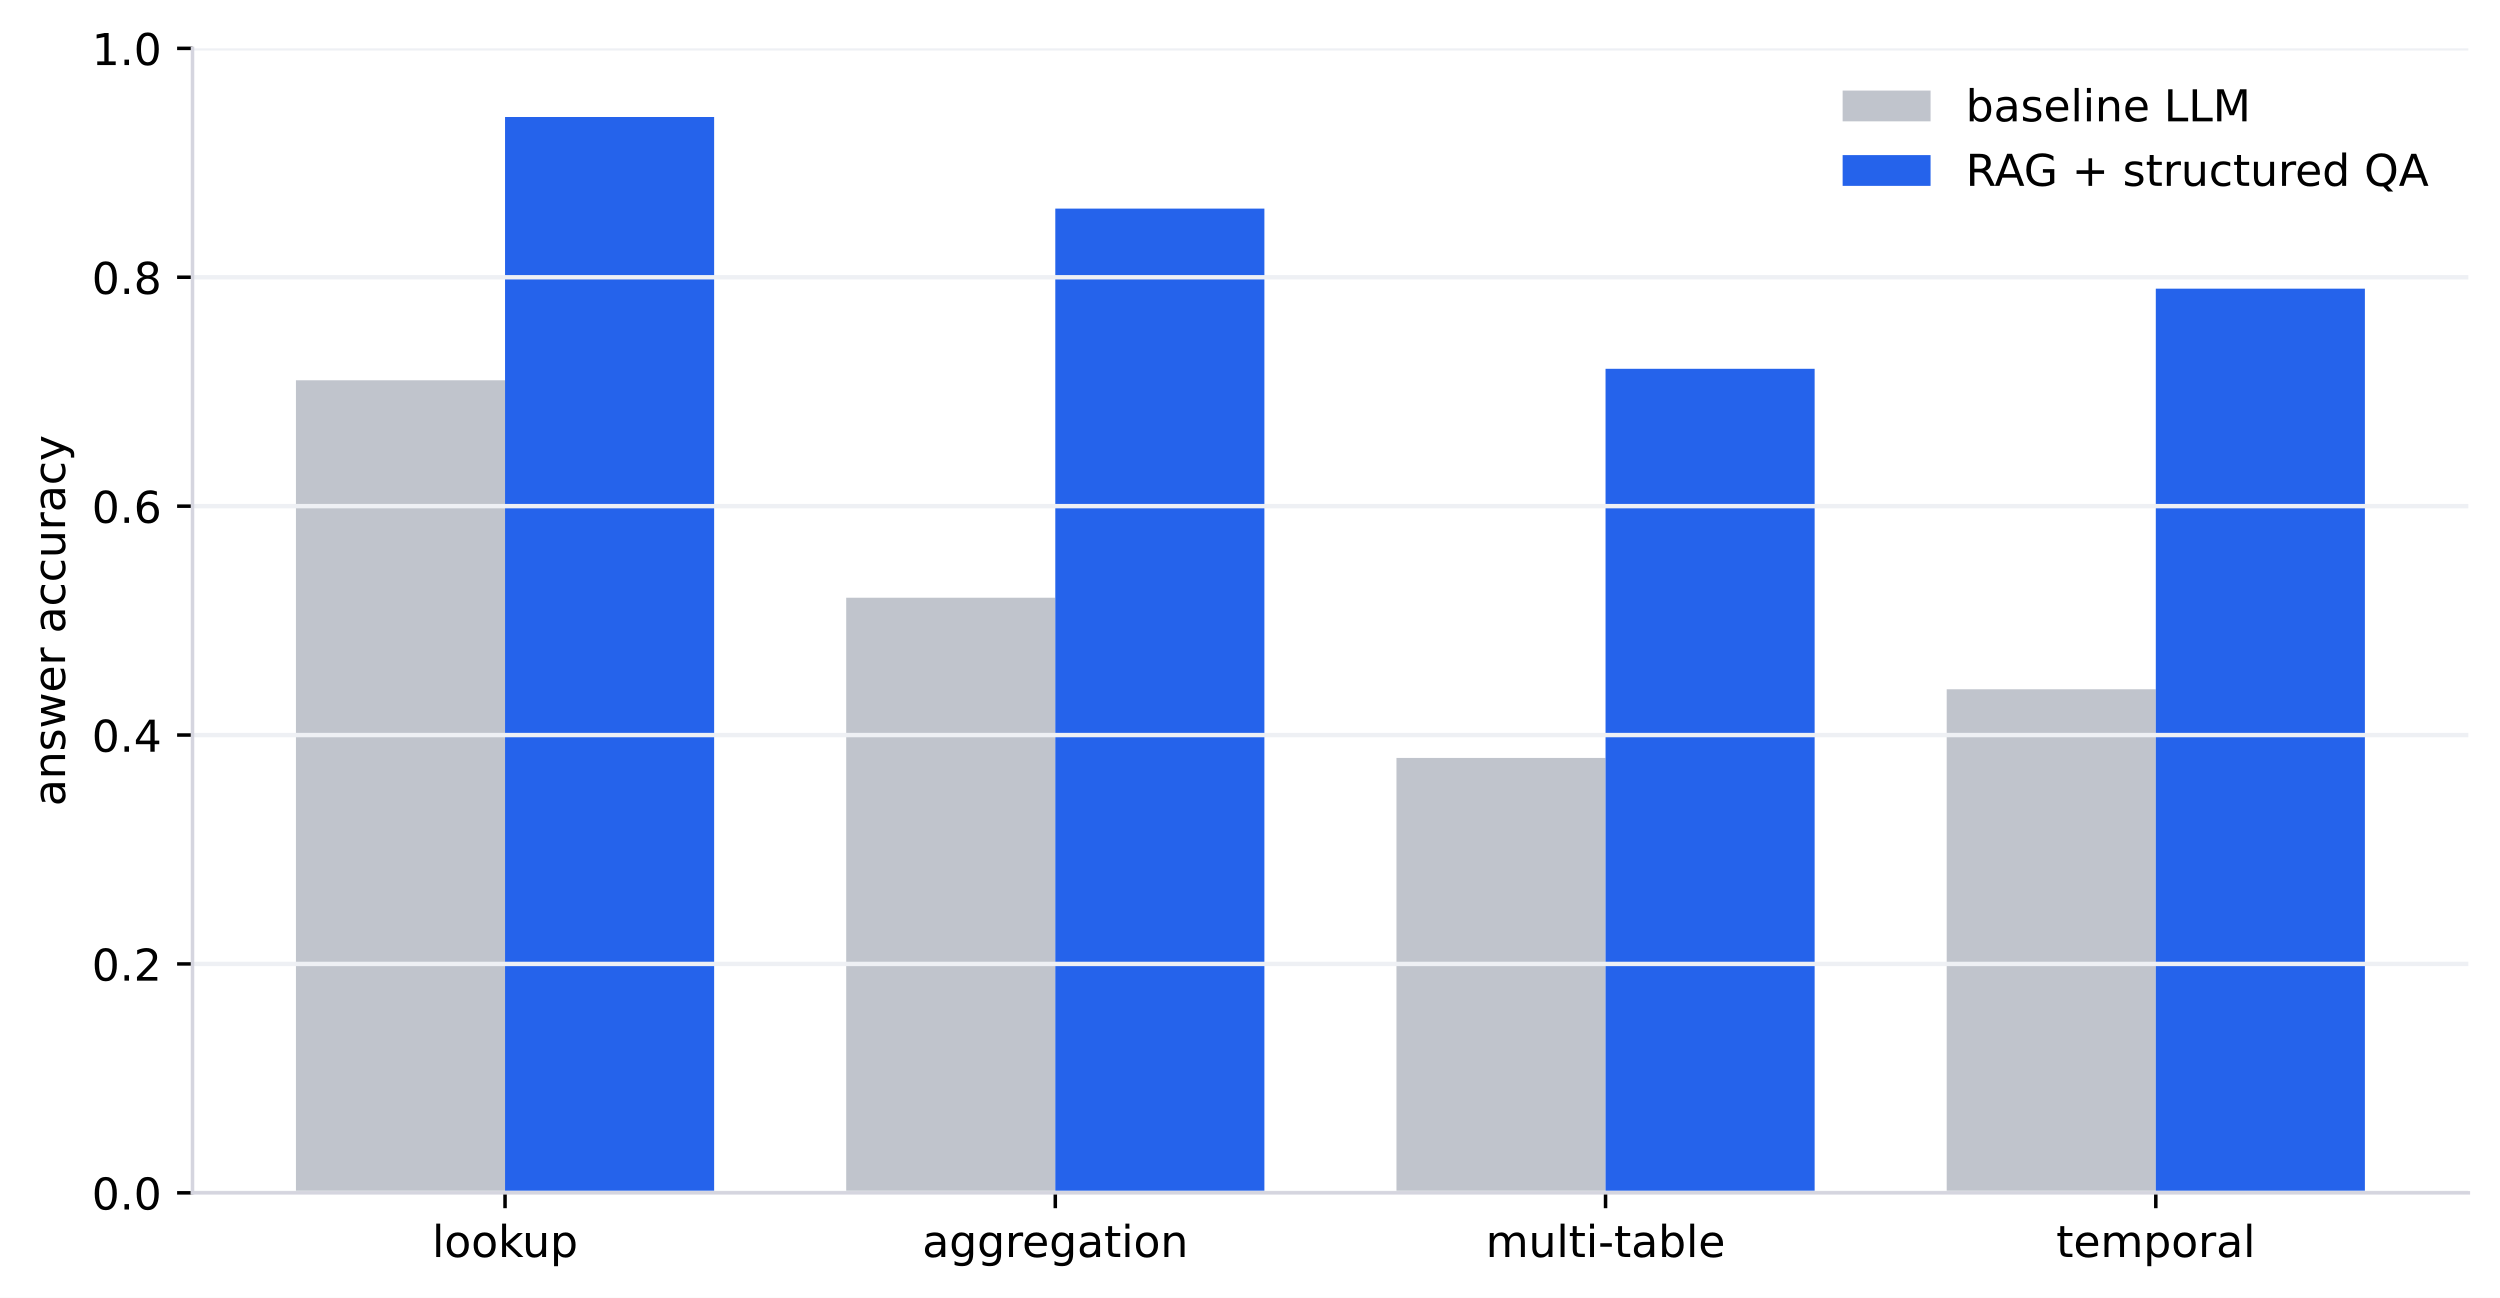
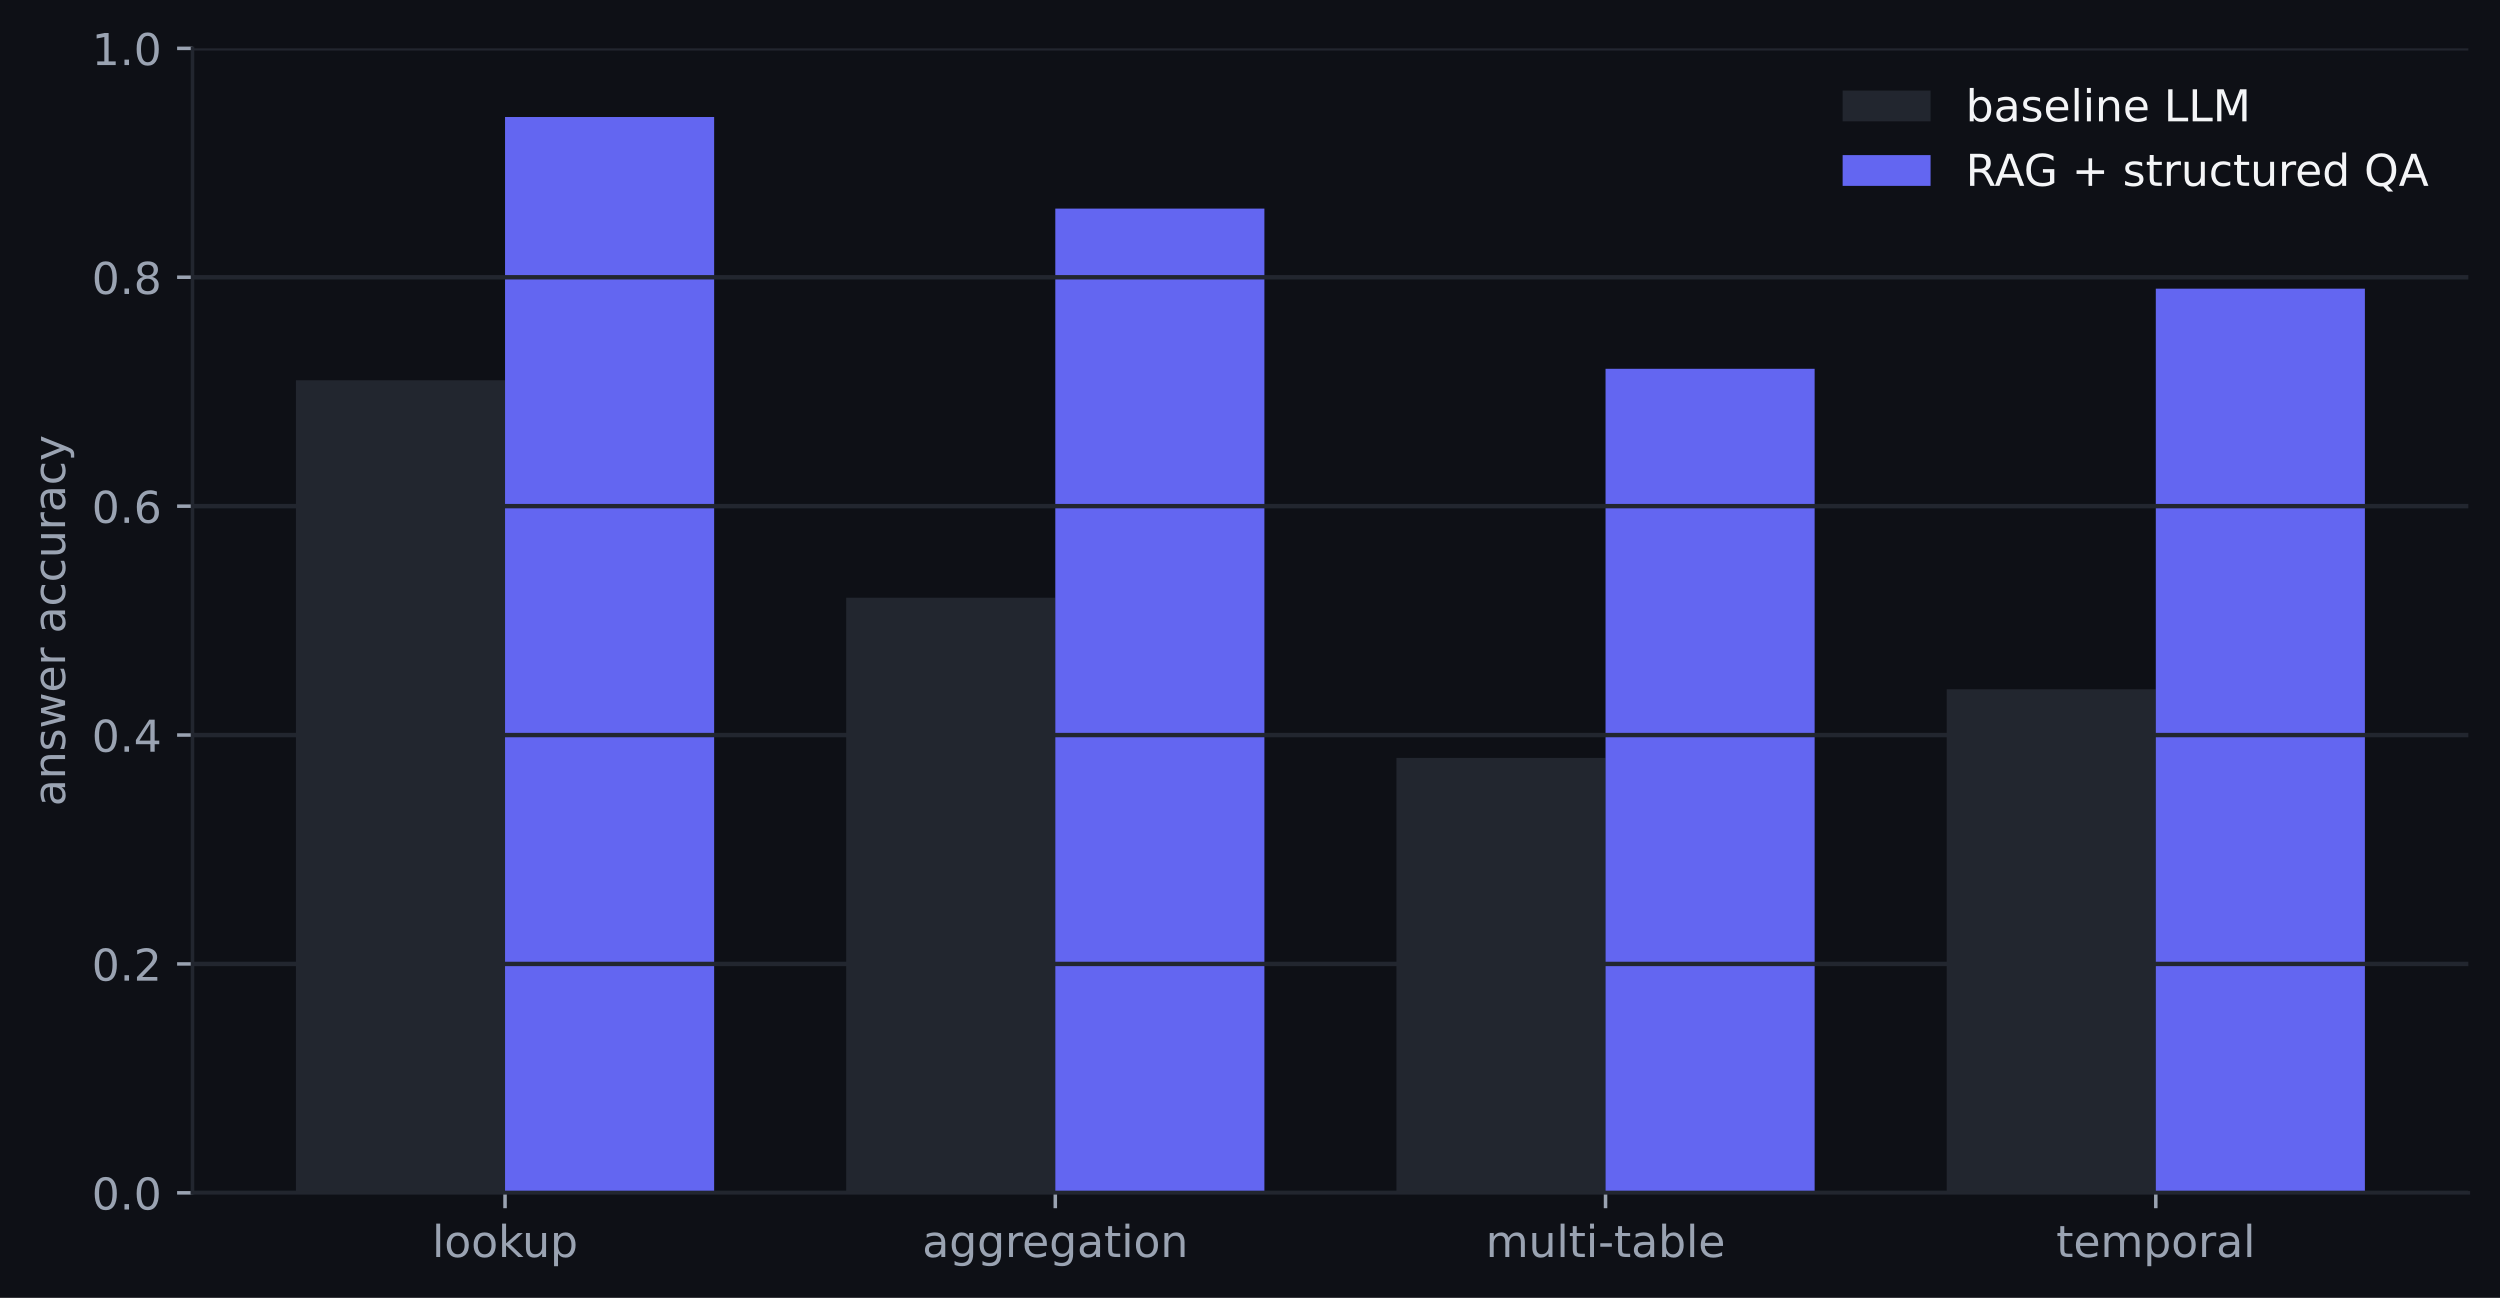
<svg xmlns="http://www.w3.org/2000/svg" xmlns:xlink="http://www.w3.org/1999/xlink" width="568.6pt" height="295.177pt" viewBox="0 0 568.6 295.177" version="1.1">
  <defs>
    <style type="text/css">*{stroke-linejoin: round; stroke-linecap: butt}</style>
  </defs>
  <g id="figure_1">
    <g id="patch_1">
-       <path d="M 0 295.177  L 568.6 295.177  L 568.6 0  L 0 0  z " style="fill: #ffffff" />
+       <path d="M 0 295.177  L 568.6 295.177  L 568.6 0  L 0 0  z " style="fill: #0e1016" />
    </g>
    <g id="axes_1">
      <g id="patch_2">
-         <path d="M 43.781 271.299  L 561.4 271.299  L 561.4 10.999  L 43.781 10.999  z " style="fill: #ffffff" />
+         <path d="M 43.781 271.299  L 561.4 271.299  L 561.4 10.999  L 43.781 10.999  z " style="fill: #0e1016" />
      </g>
      <g id="patch_3">
-         <path d="M 67.309 271.299  L 114.866 271.299  L 114.866 86.486  L 67.309 86.486  z " clip-path="url(#p64bdf717d4)" style="fill: #c0c4cc" />
+         <path d="M 67.309 271.299  L 114.866 271.299  L 114.866 86.486  L 67.309 86.486  z " clip-path="url(#p10932cb789)" style="fill: #22262f" />
      </g>
      <g id="patch_4">
-         <path d="M 192.459 271.299  L 240.016 271.299  L 240.016 135.943  L 192.459 135.943  z " clip-path="url(#p64bdf717d4)" style="fill: #c0c4cc" />
+         <path d="M 192.459 271.299  L 240.016 271.299  L 240.016 135.943  L 192.459 135.943  z " clip-path="url(#p10932cb789)" style="fill: #22262f" />
      </g>
      <g id="patch_5">
-         <path d="M 317.609 271.299  L 365.165 271.299  L 365.165 172.385  L 317.609 172.385  z " clip-path="url(#p64bdf717d4)" style="fill: #c0c4cc" />
+         <path d="M 317.609 271.299  L 365.165 271.299  L 365.165 172.385  L 317.609 172.385  z " clip-path="url(#p10932cb789)" style="fill: #22262f" />
      </g>
      <g id="patch_6">
-         <path d="M 442.758 271.299  L 490.315 271.299  L 490.315 156.767  L 442.758 156.767  z " clip-path="url(#p64bdf717d4)" style="fill: #c0c4cc" />
+         <path d="M 442.758 271.299  L 490.315 271.299  L 490.315 156.767  L 442.758 156.767  z " clip-path="url(#p10932cb789)" style="fill: #22262f" />
      </g>
      <g id="patch_7">
-         <path d="M 114.866 271.299  L 162.423 271.299  L 162.423 26.617  L 114.866 26.617  z " clip-path="url(#p64bdf717d4)" style="fill: #2563eb" />
+         <path d="M 114.866 271.299  L 162.423 271.299  L 162.423 26.617  L 114.866 26.617  z " clip-path="url(#p10932cb789)" style="fill: #6366f1" />
      </g>
      <g id="patch_8">
-         <path d="M 240.016 271.299  L 287.573 271.299  L 287.573 47.441  L 240.016 47.441  z " clip-path="url(#p64bdf717d4)" style="fill: #2563eb" />
+         <path d="M 240.016 271.299  L 287.573 271.299  L 287.573 47.441  L 240.016 47.441  z " clip-path="url(#p10932cb789)" style="fill: #6366f1" />
      </g>
      <g id="patch_9">
-         <path d="M 365.165 271.299  L 412.722 271.299  L 412.722 83.883  L 365.165 83.883  z " clip-path="url(#p64bdf717d4)" style="fill: #2563eb" />
+         <path d="M 365.165 271.299  L 412.722 271.299  L 412.722 83.883  L 365.165 83.883  z " clip-path="url(#p10932cb789)" style="fill: #6366f1" />
      </g>
      <g id="patch_10">
-         <path d="M 490.315 271.299  L 537.872 271.299  L 537.872 65.662  L 490.315 65.662  z " clip-path="url(#p64bdf717d4)" style="fill: #2563eb" />
+         <path d="M 490.315 271.299  L 537.872 271.299  L 537.872 65.662  L 490.315 65.662  z " clip-path="url(#p10932cb789)" style="fill: #6366f1" />
      </g>
      <g id="matplotlib.axis_1">
        <g id="xtick_1">
          <g id="line2d_1">
            <defs>
-               <path id="m43ed62f214" d="M 0 0  L 0 3.5  " style="stroke: #000000; stroke-width: 0.8" />
-             </defs>
-             <g>
-               <use xlink:href="#m43ed62f214" x="114.866" y="271.299" style="stroke: #000000; stroke-width: 0.8" />
+               <path id="m552822e878" d="M 0 0  L 0 3.5  " style="stroke: #9aa3b2; stroke-width: 0.8" />
+             </defs>
+             <g>
+               <use xlink:href="#m552822e878" x="114.866" y="271.299" style="fill: #9aa3b2; stroke: #9aa3b2; stroke-width: 0.8" />
            </g>
          </g>
          <g id="text_1">
-             <g transform="translate(98.27638 285.8977) scale(0.1 -0.1)">
+             <g style="fill: #9aa3b2" transform="translate(98.27638 285.8977) scale(0.1 -0.1)">
              <defs>
                <path id="DejaVuSans-6c" d="M 603 4863  L 1178 4863  L 1178 0  L 603 0  L 603 4863  z " transform="scale(0.015625)" />
                <path id="DejaVuSans-6f" d="M 1959 3097  Q 1497 3097 1228 2736  Q 959 2375 959 1747  Q 959 1119 1226 758  Q 1494 397 1959 397  Q 2419 397 2687 759  Q 2956 1122 2956 1747  Q 2956 2369 2687 2733  Q 2419 3097 1959 3097  z M 1959 3584  Q 2709 3584 3137 3096  Q 3566 2609 3566 1747  Q 3566 888 3137 398  Q 2709 -91 1959 -91  Q 1206 -91 779 398  Q 353 888 353 1747  Q 353 2609 779 3096  Q 1206 3584 1959 3584  z " transform="scale(0.015625)" />
                <path id="DejaVuSans-6b" d="M 581 4863  L 1159 4863  L 1159 1991  L 2875 3500  L 3609 3500  L 1753 1863  L 3688 0  L 2938 0  L 1159 1709  L 1159 0  L 581 0  L 581 4863  z " transform="scale(0.015625)" />
                <path id="DejaVuSans-75" d="M 544 1381  L 544 3500  L 1119 3500  L 1119 1403  Q 1119 906 1312 657  Q 1506 409 1894 409  Q 2359 409 2629 706  Q 2900 1003 2900 1516  L 2900 3500  L 3475 3500  L 3475 0  L 2900 0  L 2900 538  Q 2691 219 2414 64  Q 2138 -91 1772 -91  Q 1169 -91 856 284  Q 544 659 544 1381  z M 1991 3584  L 1991 3584  z " transform="scale(0.015625)" />
                <path id="DejaVuSans-70" d="M 1159 525  L 1159 -1331  L 581 -1331  L 581 3500  L 1159 3500  L 1159 2969  Q 1341 3281 1617 3432  Q 1894 3584 2278 3584  Q 2916 3584 3314 3078  Q 3713 2572 3713 1747  Q 3713 922 3314 415  Q 2916 -91 2278 -91  Q 1894 -91 1617 61  Q 1341 213 1159 525  z M 3116 1747  Q 3116 2381 2855 2742  Q 2594 3103 2138 3103  Q 1681 3103 1420 2742  Q 1159 2381 1159 1747  Q 1159 1113 1420 752  Q 1681 391 2138 391  Q 2594 391 2855 752  Q 3116 1113 3116 1747  z " transform="scale(0.015625)" />
              </defs>
              <use xlink:href="#DejaVuSans-6c" />
              <use xlink:href="#DejaVuSans-6f" transform="translate(27.7832 0)" />
              <use xlink:href="#DejaVuSans-6f" transform="translate(88.96484 0)" />
              <use xlink:href="#DejaVuSans-6b" transform="translate(150.1465 0)" />
              <use xlink:href="#DejaVuSans-75" transform="translate(204.9316 0)" />
              <use xlink:href="#DejaVuSans-70" transform="translate(268.3105 0)" />
            </g>
          </g>
        </g>
        <g id="xtick_2">
          <g id="line2d_2">
            <g>
-               <use xlink:href="#m43ed62f214" x="240.016" y="271.299" style="stroke: #000000; stroke-width: 0.8" />
+               <use xlink:href="#m552822e878" x="240.016" y="271.299" style="fill: #9aa3b2; stroke: #9aa3b2; stroke-width: 0.8" />
            </g>
          </g>
          <g id="text_2">
-             <g transform="translate(209.7682 285.8977) scale(0.1 -0.1)">
+             <g style="fill: #9aa3b2" transform="translate(209.7682 285.8977) scale(0.1 -0.1)">
              <defs>
                <path id="DejaVuSans-61" d="M 2194 1759  Q 1497 1759 1228 1600  Q 959 1441 959 1056  Q 959 750 1161 570  Q 1363 391 1709 391  Q 2188 391 2477 730  Q 2766 1069 2766 1631  L 2766 1759  L 2194 1759  z M 3341 1997  L 3341 0  L 2766 0  L 2766 531  Q 2569 213 2275 61  Q 1981 -91 1556 -91  Q 1019 -91 701 211  Q 384 513 384 1019  Q 384 1609 779 1909  Q 1175 2209 1959 2209  L 2766 2209  L 2766 2266  Q 2766 2663 2505 2880  Q 2244 3097 1772 3097  Q 1472 3097 1187 3025  Q 903 2953 641 2809  L 641 3341  Q 956 3463 1253 3523  Q 1550 3584 1831 3584  Q 2591 3584 2966 3190  Q 3341 2797 3341 1997  z " transform="scale(0.015625)" />
                <path id="DejaVuSans-67" d="M 2906 1791  Q 2906 2416 2648 2759  Q 2391 3103 1925 3103  Q 1463 3103 1205 2759  Q 947 2416 947 1791  Q 947 1169 1205 825  Q 1463 481 1925 481  Q 2391 481 2648 825  Q 2906 1169 2906 1791  z M 3481 434  Q 3481 -459 3084 -895  Q 2688 -1331 1869 -1331  Q 1566 -1331 1297 -1286  Q 1028 -1241 775 -1147  L 775 -588  Q 1028 -725 1275 -790  Q 1522 -856 1778 -856  Q 2344 -856 2625 -561  Q 2906 -266 2906 331  L 2906 616  Q 2728 306 2450 153  Q 2172 0 1784 0  Q 1141 0 747 490  Q 353 981 353 1791  Q 353 2603 747 3093  Q 1141 3584 1784 3584  Q 2172 3584 2450 3431  Q 2728 3278 2906 2969  L 2906 3500  L 3481 3500  L 3481 434  z " transform="scale(0.015625)" />
                <path id="DejaVuSans-72" d="M 2631 2963  Q 2534 3019 2420 3045  Q 2306 3072 2169 3072  Q 1681 3072 1420 2755  Q 1159 2438 1159 1844  L 1159 0  L 581 0  L 581 3500  L 1159 3500  L 1159 2956  Q 1341 3275 1631 3429  Q 1922 3584 2338 3584  Q 2397 3584 2469 3576  Q 2541 3569 2628 3553  L 2631 2963  z " transform="scale(0.015625)" />
                <path id="DejaVuSans-65" d="M 3597 1894  L 3597 1613  L 953 1613  Q 991 1019 1311 708  Q 1631 397 2203 397  Q 2534 397 2845 478  Q 3156 559 3463 722  L 3463 178  Q 3153 47 2828 -22  Q 2503 -91 2169 -91  Q 1331 -91 842 396  Q 353 884 353 1716  Q 353 2575 817 3079  Q 1281 3584 2069 3584  Q 2775 3584 3186 3129  Q 3597 2675 3597 1894  z M 3022 2063  Q 3016 2534 2758 2815  Q 2500 3097 2075 3097  Q 1594 3097 1305 2825  Q 1016 2553 972 2059  L 3022 2063  z " transform="scale(0.015625)" />
                <path id="DejaVuSans-74" d="M 1172 4494  L 1172 3500  L 2356 3500  L 2356 3053  L 1172 3053  L 1172 1153  Q 1172 725 1289 603  Q 1406 481 1766 481  L 2356 481  L 2356 0  L 1766 0  Q 1100 0 847 248  Q 594 497 594 1153  L 594 3053  L 172 3053  L 172 3500  L 594 3500  L 594 4494  L 1172 4494  z " transform="scale(0.015625)" />
                <path id="DejaVuSans-69" d="M 603 3500  L 1178 3500  L 1178 0  L 603 0  L 603 3500  z M 603 4863  L 1178 4863  L 1178 4134  L 603 4134  L 603 4863  z " transform="scale(0.015625)" />
                <path id="DejaVuSans-6e" d="M 3513 2113  L 3513 0  L 2938 0  L 2938 2094  Q 2938 2591 2744 2837  Q 2550 3084 2163 3084  Q 1697 3084 1428 2787  Q 1159 2491 1159 1978  L 1159 0  L 581 0  L 581 3500  L 1159 3500  L 1159 2956  Q 1366 3272 1645 3428  Q 1925 3584 2291 3584  Q 2894 3584 3203 3211  Q 3513 2838 3513 2113  z " transform="scale(0.015625)" />
              </defs>
              <use xlink:href="#DejaVuSans-61" />
              <use xlink:href="#DejaVuSans-67" transform="translate(61.2793 0)" />
              <use xlink:href="#DejaVuSans-67" transform="translate(124.7559 0)" />
              <use xlink:href="#DejaVuSans-72" transform="translate(188.2324 0)" />
              <use xlink:href="#DejaVuSans-65" transform="translate(227.0957 0)" />
              <use xlink:href="#DejaVuSans-67" transform="translate(288.6191 0)" />
              <use xlink:href="#DejaVuSans-61" transform="translate(352.0957 0)" />
              <use xlink:href="#DejaVuSans-74" transform="translate(413.375 0)" />
              <use xlink:href="#DejaVuSans-69" transform="translate(452.584 0)" />
              <use xlink:href="#DejaVuSans-6f" transform="translate(480.3672 0)" />
              <use xlink:href="#DejaVuSans-6e" transform="translate(541.5488 0)" />
            </g>
          </g>
        </g>
        <g id="xtick_3">
          <g id="line2d_3">
            <g>
-               <use xlink:href="#m43ed62f214" x="365.165" y="271.299" style="stroke: #000000; stroke-width: 0.8" />
+               <use xlink:href="#m552822e878" x="365.165" y="271.299" style="fill: #9aa3b2; stroke: #9aa3b2; stroke-width: 0.8" />
            </g>
          </g>
          <g id="text_3">
-             <g transform="translate(337.9201 285.8977) scale(0.1 -0.1)">
+             <g style="fill: #9aa3b2" transform="translate(337.9201 285.8977) scale(0.1 -0.1)">
              <defs>
                <path id="DejaVuSans-6d" d="M 3328 2828  Q 3544 3216 3844 3400  Q 4144 3584 4550 3584  Q 5097 3584 5394 3201  Q 5691 2819 5691 2113  L 5691 0  L 5113 0  L 5113 2094  Q 5113 2597 4934 2840  Q 4756 3084 4391 3084  Q 3944 3084 3684 2787  Q 3425 2491 3425 1978  L 3425 0  L 2847 0  L 2847 2094  Q 2847 2600 2669 2842  Q 2491 3084 2119 3084  Q 1678 3084 1418 2786  Q 1159 2488 1159 1978  L 1159 0  L 581 0  L 581 3500  L 1159 3500  L 1159 2956  Q 1356 3278 1631 3431  Q 1906 3584 2284 3584  Q 2666 3584 2933 3390  Q 3200 3197 3328 2828  z " transform="scale(0.015625)" />
                <path id="DejaVuSans-2d" d="M 313 2009  L 1997 2009  L 1997 1497  L 313 1497  L 313 2009  z " transform="scale(0.015625)" />
                <path id="DejaVuSans-62" d="M 3116 1747  Q 3116 2381 2855 2742  Q 2594 3103 2138 3103  Q 1681 3103 1420 2742  Q 1159 2381 1159 1747  Q 1159 1113 1420 752  Q 1681 391 2138 391  Q 2594 391 2855 752  Q 3116 1113 3116 1747  z M 1159 2969  Q 1341 3281 1617 3432  Q 1894 3584 2278 3584  Q 2916 3584 3314 3078  Q 3713 2572 3713 1747  Q 3713 922 3314 415  Q 2916 -91 2278 -91  Q 1894 -91 1617 61  Q 1341 213 1159 525  L 1159 0  L 581 0  L 581 4863  L 1159 4863  L 1159 2969  z " transform="scale(0.015625)" />
              </defs>
              <use xlink:href="#DejaVuSans-6d" />
              <use xlink:href="#DejaVuSans-75" transform="translate(97.41211 0)" />
              <use xlink:href="#DejaVuSans-6c" transform="translate(160.791 0)" />
              <use xlink:href="#DejaVuSans-74" transform="translate(188.5742 0)" />
              <use xlink:href="#DejaVuSans-69" transform="translate(227.7832 0)" />
              <use xlink:href="#DejaVuSans-2d" transform="translate(255.5664 0)" />
              <use xlink:href="#DejaVuSans-74" transform="translate(291.6504 0)" />
              <use xlink:href="#DejaVuSans-61" transform="translate(330.8594 0)" />
              <use xlink:href="#DejaVuSans-62" transform="translate(392.1387 0)" />
              <use xlink:href="#DejaVuSans-6c" transform="translate(455.6152 0)" />
              <use xlink:href="#DejaVuSans-65" transform="translate(483.3984 0)" />
            </g>
          </g>
        </g>
        <g id="xtick_4">
          <g id="line2d_4">
            <g>
-               <use xlink:href="#m43ed62f214" x="490.315" y="271.299" style="stroke: #000000; stroke-width: 0.8" />
+               <use xlink:href="#m552822e878" x="490.315" y="271.299" style="fill: #9aa3b2; stroke: #9aa3b2; stroke-width: 0.8" />
            </g>
          </g>
          <g id="text_4">
-             <g transform="translate(467.6658 285.8977) scale(0.1 -0.1)">
+             <g style="fill: #9aa3b2" transform="translate(467.6658 285.8977) scale(0.1 -0.1)">
              <use xlink:href="#DejaVuSans-74" />
              <use xlink:href="#DejaVuSans-65" transform="translate(39.20898 0)" />
              <use xlink:href="#DejaVuSans-6d" transform="translate(100.7324 0)" />
              <use xlink:href="#DejaVuSans-70" transform="translate(198.1445 0)" />
              <use xlink:href="#DejaVuSans-6f" transform="translate(261.6211 0)" />
              <use xlink:href="#DejaVuSans-72" transform="translate(322.8027 0)" />
              <use xlink:href="#DejaVuSans-61" transform="translate(363.916 0)" />
              <use xlink:href="#DejaVuSans-6c" transform="translate(425.1953 0)" />
            </g>
          </g>
        </g>
      </g>
      <g id="matplotlib.axis_2">
        <g id="ytick_1">
          <g id="line2d_5">
-             <path d="M 43.781 271.299  L 561.4 271.299  " clip-path="url(#p64bdf717d4)" style="fill: none; stroke: #eef0f4; stroke-linecap: square" />
+             <path d="M 43.781 271.299  L 561.4 271.299  " clip-path="url(#p10932cb789)" style="fill: none; stroke: #22262f; stroke-linecap: square" />
          </g>
          <g id="line2d_6">
            <defs>
-               <path id="m20bc0218f4" d="M 0 0  L -3.5 0  " style="stroke: #000000; stroke-width: 0.8" />
-             </defs>
-             <g>
-               <use xlink:href="#m20bc0218f4" x="43.781" y="271.299" style="stroke: #000000; stroke-width: 0.8" />
+               <path id="medff3883ef" d="M 0 0  L -3.5 0  " style="stroke: #9aa3b2; stroke-width: 0.8" />
+             </defs>
+             <g>
+               <use xlink:href="#medff3883ef" x="43.781" y="271.299" style="fill: #9aa3b2; stroke: #9aa3b2; stroke-width: 0.8" />
            </g>
          </g>
          <g id="text_5">
-             <g transform="translate(20.87813 275.0984) scale(0.1 -0.1)">
+             <g style="fill: #9aa3b2" transform="translate(20.87813 275.0984) scale(0.1 -0.1)">
              <defs>
                <path id="DejaVuSans-30" d="M 2034 4250  Q 1547 4250 1301 3770  Q 1056 3291 1056 2328  Q 1056 1369 1301 889  Q 1547 409 2034 409  Q 2525 409 2770 889  Q 3016 1369 3016 2328  Q 3016 3291 2770 3770  Q 2525 4250 2034 4250  z M 2034 4750  Q 2819 4750 3233 4129  Q 3647 3509 3647 2328  Q 3647 1150 3233 529  Q 2819 -91 2034 -91  Q 1250 -91 836 529  Q 422 1150 422 2328  Q 422 3509 836 4129  Q 1250 4750 2034 4750  z " transform="scale(0.015625)" />
                <path id="DejaVuSans-2e" d="M 684 794  L 1344 794  L 1344 0  L 684 0  L 684 794  z " transform="scale(0.015625)" />
              </defs>
              <use xlink:href="#DejaVuSans-30" />
              <use xlink:href="#DejaVuSans-2e" transform="translate(63.62305 0)" />
              <use xlink:href="#DejaVuSans-30" transform="translate(95.41016 0)" />
            </g>
          </g>
        </g>
        <g id="ytick_2">
          <g id="line2d_7">
-             <path d="M 43.781 219.239  L 561.4 219.239  " clip-path="url(#p64bdf717d4)" style="fill: none; stroke: #eef0f4; stroke-linecap: square" />
+             <path d="M 43.781 219.239  L 561.4 219.239  " clip-path="url(#p10932cb789)" style="fill: none; stroke: #22262f; stroke-linecap: square" />
          </g>
          <g id="line2d_8">
            <g>
-               <use xlink:href="#m20bc0218f4" x="43.781" y="219.239" style="stroke: #000000; stroke-width: 0.8" />
+               <use xlink:href="#medff3883ef" x="43.781" y="219.239" style="fill: #9aa3b2; stroke: #9aa3b2; stroke-width: 0.8" />
            </g>
          </g>
          <g id="text_6">
-             <g transform="translate(20.87813 223.0384) scale(0.1 -0.1)">
+             <g style="fill: #9aa3b2" transform="translate(20.87813 223.0384) scale(0.1 -0.1)">
              <defs>
                <path id="DejaVuSans-32" d="M 1228 531  L 3431 531  L 3431 0  L 469 0  L 469 531  Q 828 903 1448 1529  Q 2069 2156 2228 2338  Q 2531 2678 2651 2914  Q 2772 3150 2772 3378  Q 2772 3750 2511 3984  Q 2250 4219 1831 4219  Q 1534 4219 1204 4116  Q 875 4013 500 3803  L 500 4441  Q 881 4594 1212 4672  Q 1544 4750 1819 4750  Q 2544 4750 2975 4387  Q 3406 4025 3406 3419  Q 3406 3131 3298 2873  Q 3191 2616 2906 2266  Q 2828 2175 2409 1742  Q 1991 1309 1228 531  z " transform="scale(0.015625)" />
              </defs>
              <use xlink:href="#DejaVuSans-30" />
              <use xlink:href="#DejaVuSans-2e" transform="translate(63.62305 0)" />
              <use xlink:href="#DejaVuSans-32" transform="translate(95.41016 0)" />
            </g>
          </g>
        </g>
        <g id="ytick_3">
          <g id="line2d_9">
-             <path d="M 43.781 167.179  L 561.4 167.179  " clip-path="url(#p64bdf717d4)" style="fill: none; stroke: #eef0f4; stroke-linecap: square" />
+             <path d="M 43.781 167.179  L 561.4 167.179  " clip-path="url(#p10932cb789)" style="fill: none; stroke: #22262f; stroke-linecap: square" />
          </g>
          <g id="line2d_10">
            <g>
-               <use xlink:href="#m20bc0218f4" x="43.781" y="167.179" style="stroke: #000000; stroke-width: 0.8" />
+               <use xlink:href="#medff3883ef" x="43.781" y="167.179" style="fill: #9aa3b2; stroke: #9aa3b2; stroke-width: 0.8" />
            </g>
          </g>
          <g id="text_7">
-             <g transform="translate(20.87813 170.9784) scale(0.1 -0.1)">
+             <g style="fill: #9aa3b2" transform="translate(20.87813 170.9784) scale(0.1 -0.1)">
              <defs>
                <path id="DejaVuSans-34" d="M 2419 4116  L 825 1625  L 2419 1625  L 2419 4116  z M 2253 4666  L 3047 4666  L 3047 1625  L 3713 1625  L 3713 1100  L 3047 1100  L 3047 0  L 2419 0  L 2419 1100  L 313 1100  L 313 1709  L 2253 4666  z " transform="scale(0.015625)" />
              </defs>
              <use xlink:href="#DejaVuSans-30" />
              <use xlink:href="#DejaVuSans-2e" transform="translate(63.62305 0)" />
              <use xlink:href="#DejaVuSans-34" transform="translate(95.41016 0)" />
            </g>
          </g>
        </g>
        <g id="ytick_4">
          <g id="line2d_11">
-             <path d="M 43.781 115.119  L 561.4 115.119  " clip-path="url(#p64bdf717d4)" style="fill: none; stroke: #eef0f4; stroke-linecap: square" />
+             <path d="M 43.781 115.119  L 561.4 115.119  " clip-path="url(#p10932cb789)" style="fill: none; stroke: #22262f; stroke-linecap: square" />
          </g>
          <g id="line2d_12">
            <g>
-               <use xlink:href="#m20bc0218f4" x="43.781" y="115.119" style="stroke: #000000; stroke-width: 0.8" />
+               <use xlink:href="#medff3883ef" x="43.781" y="115.119" style="fill: #9aa3b2; stroke: #9aa3b2; stroke-width: 0.8" />
            </g>
          </g>
          <g id="text_8">
-             <g transform="translate(20.87813 118.9184) scale(0.1 -0.1)">
+             <g style="fill: #9aa3b2" transform="translate(20.87813 118.9184) scale(0.1 -0.1)">
              <defs>
                <path id="DejaVuSans-36" d="M 2113 2584  Q 1688 2584 1439 2293  Q 1191 2003 1191 1497  Q 1191 994 1439 701  Q 1688 409 2113 409  Q 2538 409 2786 701  Q 3034 994 3034 1497  Q 3034 2003 2786 2293  Q 2538 2584 2113 2584  z M 3366 4563  L 3366 3988  Q 3128 4100 2886 4159  Q 2644 4219 2406 4219  Q 1781 4219 1451 3797  Q 1122 3375 1075 2522  Q 1259 2794 1537 2939  Q 1816 3084 2150 3084  Q 2853 3084 3261 2657  Q 3669 2231 3669 1497  Q 3669 778 3244 343  Q 2819 -91 2113 -91  Q 1303 -91 875 529  Q 447 1150 447 2328  Q 447 3434 972 4092  Q 1497 4750 2381 4750  Q 2619 4750 2861 4703  Q 3103 4656 3366 4563  z " transform="scale(0.015625)" />
              </defs>
              <use xlink:href="#DejaVuSans-30" />
              <use xlink:href="#DejaVuSans-2e" transform="translate(63.62305 0)" />
              <use xlink:href="#DejaVuSans-36" transform="translate(95.41016 0)" />
            </g>
          </g>
        </g>
        <g id="ytick_5">
          <g id="line2d_13">
-             <path d="M 43.781 63.059  L 561.4 63.059  " clip-path="url(#p64bdf717d4)" style="fill: none; stroke: #eef0f4; stroke-linecap: square" />
+             <path d="M 43.781 63.059  L 561.4 63.059  " clip-path="url(#p10932cb789)" style="fill: none; stroke: #22262f; stroke-linecap: square" />
          </g>
          <g id="line2d_14">
            <g>
-               <use xlink:href="#m20bc0218f4" x="43.781" y="63.059" style="stroke: #000000; stroke-width: 0.8" />
+               <use xlink:href="#medff3883ef" x="43.781" y="63.059" style="fill: #9aa3b2; stroke: #9aa3b2; stroke-width: 0.8" />
            </g>
          </g>
          <g id="text_9">
-             <g transform="translate(20.87813 66.85844) scale(0.1 -0.1)">
+             <g style="fill: #9aa3b2" transform="translate(20.87813 66.85844) scale(0.1 -0.1)">
              <defs>
                <path id="DejaVuSans-38" d="M 2034 2216  Q 1584 2216 1326 1975  Q 1069 1734 1069 1313  Q 1069 891 1326 650  Q 1584 409 2034 409  Q 2484 409 2743 651  Q 3003 894 3003 1313  Q 3003 1734 2745 1975  Q 2488 2216 2034 2216  z M 1403 2484  Q 997 2584 770 2862  Q 544 3141 544 3541  Q 544 4100 942 4425  Q 1341 4750 2034 4750  Q 2731 4750 3128 4425  Q 3525 4100 3525 3541  Q 3525 3141 3298 2862  Q 3072 2584 2669 2484  Q 3125 2378 3379 2068  Q 3634 1759 3634 1313  Q 3634 634 3220 271  Q 2806 -91 2034 -91  Q 1263 -91 848 271  Q 434 634 434 1313  Q 434 1759 690 2068  Q 947 2378 1403 2484  z M 1172 3481  Q 1172 3119 1398 2916  Q 1625 2713 2034 2713  Q 2441 2713 2670 2916  Q 2900 3119 2900 3481  Q 2900 3844 2670 4047  Q 2441 4250 2034 4250  Q 1625 4250 1398 4047  Q 1172 3844 1172 3481  z " transform="scale(0.015625)" />
              </defs>
              <use xlink:href="#DejaVuSans-30" />
              <use xlink:href="#DejaVuSans-2e" transform="translate(63.62305 0)" />
              <use xlink:href="#DejaVuSans-38" transform="translate(95.41016 0)" />
            </g>
          </g>
        </g>
        <g id="ytick_6">
          <g id="line2d_15">
-             <path d="M 43.781 10.999  L 561.4 10.999  " clip-path="url(#p64bdf717d4)" style="fill: none; stroke: #eef0f4; stroke-linecap: square" />
+             <path d="M 43.781 10.999  L 561.4 10.999  " clip-path="url(#p10932cb789)" style="fill: none; stroke: #22262f; stroke-linecap: square" />
          </g>
          <g id="line2d_16">
            <g>
-               <use xlink:href="#m20bc0218f4" x="43.781" y="10.999" style="stroke: #000000; stroke-width: 0.8" />
+               <use xlink:href="#medff3883ef" x="43.781" y="10.999" style="fill: #9aa3b2; stroke: #9aa3b2; stroke-width: 0.8" />
            </g>
          </g>
          <g id="text_10">
-             <g transform="translate(20.87813 14.79844) scale(0.1 -0.1)">
+             <g style="fill: #9aa3b2" transform="translate(20.87813 14.79844) scale(0.1 -0.1)">
              <defs>
                <path id="DejaVuSans-31" d="M 794 531  L 1825 531  L 1825 4091  L 703 3866  L 703 4441  L 1819 4666  L 2450 4666  L 2450 531  L 3481 531  L 3481 0  L 794 0  L 794 531  z " transform="scale(0.015625)" />
              </defs>
              <use xlink:href="#DejaVuSans-31" />
              <use xlink:href="#DejaVuSans-2e" transform="translate(63.62305 0)" />
              <use xlink:href="#DejaVuSans-30" transform="translate(95.41016 0)" />
            </g>
          </g>
        </g>
        <g id="text_11">
-           <g transform="translate(14.79844 183.3562) rotate(-90) scale(0.1 -0.1)">
+           <g style="fill: #9aa3b2" transform="translate(14.79844 183.3562) rotate(-90) scale(0.1 -0.1)">
            <defs>
              <path id="DejaVuSans-73" d="M 2834 3397  L 2834 2853  Q 2591 2978 2328 3040  Q 2066 3103 1784 3103  Q 1356 3103 1142 2972  Q 928 2841 928 2578  Q 928 2378 1081 2264  Q 1234 2150 1697 2047  L 1894 2003  Q 2506 1872 2764 1633  Q 3022 1394 3022 966  Q 3022 478 2636 193  Q 2250 -91 1575 -91  Q 1294 -91 989 -36  Q 684 19 347 128  L 347 722  Q 666 556 975 473  Q 1284 391 1588 391  Q 1994 391 2212 530  Q 2431 669 2431 922  Q 2431 1156 2273 1281  Q 2116 1406 1581 1522  L 1381 1569  Q 847 1681 609 1914  Q 372 2147 372 2553  Q 372 3047 722 3315  Q 1072 3584 1716 3584  Q 2034 3584 2315 3537  Q 2597 3491 2834 3397  z " transform="scale(0.015625)" />
              <path id="DejaVuSans-77" d="M 269 3500  L 844 3500  L 1563 769  L 2278 3500  L 2956 3500  L 3675 769  L 4391 3500  L 4966 3500  L 4050 0  L 3372 0  L 2619 2869  L 1863 0  L 1184 0  L 269 3500  z " transform="scale(0.015625)" />
              <path id="DejaVuSans-20" transform="scale(0.015625)" />
              <path id="DejaVuSans-63" d="M 3122 3366  L 3122 2828  Q 2878 2963 2633 3030  Q 2388 3097 2138 3097  Q 1578 3097 1268 2742  Q 959 2388 959 1747  Q 959 1106 1268 751  Q 1578 397 2138 397  Q 2388 397 2633 464  Q 2878 531 3122 666  L 3122 134  Q 2881 22 2623 -34  Q 2366 -91 2075 -91  Q 1284 -91 818 406  Q 353 903 353 1747  Q 353 2603 823 3093  Q 1294 3584 2113 3584  Q 2378 3584 2631 3529  Q 2884 3475 3122 3366  z " transform="scale(0.015625)" />
              <path id="DejaVuSans-79" d="M 2059 -325  Q 1816 -950 1584 -1140  Q 1353 -1331 966 -1331  L 506 -1331  L 506 -850  L 844 -850  Q 1081 -850 1212 -737  Q 1344 -625 1503 -206  L 1606 56  L 191 3500  L 800 3500  L 1894 763  L 2988 3500  L 3597 3500  L 2059 -325  z " transform="scale(0.015625)" />
            </defs>
            <use xlink:href="#DejaVuSans-61" />
            <use xlink:href="#DejaVuSans-6e" transform="translate(61.2793 0)" />
            <use xlink:href="#DejaVuSans-73" transform="translate(124.6582 0)" />
            <use xlink:href="#DejaVuSans-77" transform="translate(176.7578 0)" />
            <use xlink:href="#DejaVuSans-65" transform="translate(258.5449 0)" />
            <use xlink:href="#DejaVuSans-72" transform="translate(320.0684 0)" />
            <use xlink:href="#DejaVuSans-20" transform="translate(361.1816 0)" />
            <use xlink:href="#DejaVuSans-61" transform="translate(392.9688 0)" />
            <use xlink:href="#DejaVuSans-63" transform="translate(454.248 0)" />
            <use xlink:href="#DejaVuSans-63" transform="translate(509.2285 0)" />
            <use xlink:href="#DejaVuSans-75" transform="translate(564.209 0)" />
            <use xlink:href="#DejaVuSans-72" transform="translate(627.5879 0)" />
            <use xlink:href="#DejaVuSans-61" transform="translate(668.7012 0)" />
            <use xlink:href="#DejaVuSans-63" transform="translate(729.9805 0)" />
            <use xlink:href="#DejaVuSans-79" transform="translate(784.9609 0)" />
          </g>
        </g>
      </g>
      <g id="patch_11">
-         <path d="M 43.781 271.299  L 43.781 10.999  " style="fill: none; stroke: #d5d5df; stroke-width: 0.8; stroke-linejoin: miter; stroke-linecap: square" />
+         <path d="M 43.781 271.299  L 43.781 10.999  " style="fill: none; stroke: #22262f; stroke-width: 0.8; stroke-linejoin: miter; stroke-linecap: square" />
      </g>
      <g id="patch_12">
-         <path d="M 43.781 271.299  L 561.4 271.299  " style="fill: none; stroke: #d5d5df; stroke-width: 0.8; stroke-linejoin: miter; stroke-linecap: square" />
+         <path d="M 43.781 271.299  L 561.4 271.299  " style="fill: none; stroke: #22262f; stroke-width: 0.8; stroke-linejoin: miter; stroke-linecap: square" />
      </g>
      <g id="legend_1">
        <g id="patch_13">
-           <path d="M 419.089 27.598  L 439.089 27.598  L 439.089 20.598  L 419.089 20.598  z " style="fill: #c0c4cc" />
+           <path d="M 419.089 27.598  L 439.089 27.598  L 439.089 20.598  L 419.089 20.598  z " style="fill: #22262f" />
        </g>
        <g id="text_12">
-           <g transform="translate(447.0891 27.59766) scale(0.1 -0.1)">
+           <g style="fill: #f4f5f7" transform="translate(447.0891 27.59766) scale(0.1 -0.1)">
            <defs>
              <path id="DejaVuSans-4c" d="M 628 4666  L 1259 4666  L 1259 531  L 3531 531  L 3531 0  L 628 0  L 628 4666  z " transform="scale(0.015625)" />
              <path id="DejaVuSans-4d" d="M 628 4666  L 1569 4666  L 2759 1491  L 3956 4666  L 4897 4666  L 4897 0  L 4281 0  L 4281 4097  L 3078 897  L 2444 897  L 1241 4097  L 1241 0  L 628 0  L 628 4666  z " transform="scale(0.015625)" />
            </defs>
            <use xlink:href="#DejaVuSans-62" />
            <use xlink:href="#DejaVuSans-61" transform="translate(63.47656 0)" />
            <use xlink:href="#DejaVuSans-73" transform="translate(124.7559 0)" />
            <use xlink:href="#DejaVuSans-65" transform="translate(176.8555 0)" />
            <use xlink:href="#DejaVuSans-6c" transform="translate(238.3789 0)" />
            <use xlink:href="#DejaVuSans-69" transform="translate(266.1621 0)" />
            <use xlink:href="#DejaVuSans-6e" transform="translate(293.9453 0)" />
            <use xlink:href="#DejaVuSans-65" transform="translate(357.3242 0)" />
            <use xlink:href="#DejaVuSans-20" transform="translate(418.8477 0)" />
            <use xlink:href="#DejaVuSans-4c" transform="translate(450.6348 0)" />
            <use xlink:href="#DejaVuSans-4c" transform="translate(506.3477 0)" />
            <use xlink:href="#DejaVuSans-4d" transform="translate(562.0605 0)" />
          </g>
        </g>
        <g id="patch_14">
-           <path d="M 419.089 42.276  L 439.089 42.276  L 439.089 35.276  L 419.089 35.276  z " style="fill: #2563eb" />
+           <path d="M 419.089 42.276  L 439.089 42.276  L 439.089 35.276  L 419.089 35.276  z " style="fill: #6366f1" />
        </g>
        <g id="text_13">
-           <g transform="translate(447.0891 42.27578) scale(0.1 -0.1)">
+           <g style="fill: #f4f5f7" transform="translate(447.0891 42.27578) scale(0.1 -0.1)">
            <defs>
              <path id="DejaVuSans-52" d="M 2841 2188  Q 3044 2119 3236 1894  Q 3428 1669 3622 1275  L 4263 0  L 3584 0  L 2988 1197  Q 2756 1666 2539 1819  Q 2322 1972 1947 1972  L 1259 1972  L 1259 0  L 628 0  L 628 4666  L 2053 4666  Q 2853 4666 3247 4331  Q 3641 3997 3641 3322  Q 3641 2881 3436 2590  Q 3231 2300 2841 2188  z M 1259 4147  L 1259 2491  L 2053 2491  Q 2509 2491 2742 2702  Q 2975 2913 2975 3322  Q 2975 3731 2742 3939  Q 2509 4147 2053 4147  L 1259 4147  z " transform="scale(0.015625)" />
              <path id="DejaVuSans-41" d="M 2188 4044  L 1331 1722  L 3047 1722  L 2188 4044  z M 1831 4666  L 2547 4666  L 4325 0  L 3669 0  L 3244 1197  L 1141 1197  L 716 0  L 50 0  L 1831 4666  z " transform="scale(0.015625)" />
              <path id="DejaVuSans-47" d="M 3809 666  L 3809 1919  L 2778 1919  L 2778 2438  L 4434 2438  L 4434 434  Q 4069 175 3628 42  Q 3188 -91 2688 -91  Q 1594 -91 976 548  Q 359 1188 359 2328  Q 359 3472 976 4111  Q 1594 4750 2688 4750  Q 3144 4750 3555 4637  Q 3966 4525 4313 4306  L 4313 3634  Q 3963 3931 3569 4081  Q 3175 4231 2741 4231  Q 1884 4231 1454 3753  Q 1025 3275 1025 2328  Q 1025 1384 1454 906  Q 1884 428 2741 428  Q 3075 428 3337 486  Q 3600 544 3809 666  z " transform="scale(0.015625)" />
              <path id="DejaVuSans-2b" d="M 2944 4013  L 2944 2272  L 4684 2272  L 4684 1741  L 2944 1741  L 2944 0  L 2419 0  L 2419 1741  L 678 1741  L 678 2272  L 2419 2272  L 2419 4013  L 2944 4013  z " transform="scale(0.015625)" />
              <path id="DejaVuSans-64" d="M 2906 2969  L 2906 4863  L 3481 4863  L 3481 0  L 2906 0  L 2906 525  Q 2725 213 2448 61  Q 2172 -91 1784 -91  Q 1150 -91 751 415  Q 353 922 353 1747  Q 353 2572 751 3078  Q 1150 3584 1784 3584  Q 2172 3584 2448 3432  Q 2725 3281 2906 2969  z M 947 1747  Q 947 1113 1208 752  Q 1469 391 1925 391  Q 2381 391 2643 752  Q 2906 1113 2906 1747  Q 2906 2381 2643 2742  Q 2381 3103 1925 3103  Q 1469 3103 1208 2742  Q 947 2381 947 1747  z " transform="scale(0.015625)" />
              <path id="DejaVuSans-51" d="M 2522 4238  Q 1834 4238 1429 3725  Q 1025 3213 1025 2328  Q 1025 1447 1429 934  Q 1834 422 2522 422  Q 3209 422 3611 934  Q 4013 1447 4013 2328  Q 4013 3213 3611 3725  Q 3209 4238 2522 4238  z M 3406 84  L 4238 -825  L 3475 -825  L 2784 -78  Q 2681 -84 2626 -87  Q 2572 -91 2522 -91  Q 1538 -91 948 567  Q 359 1225 359 2328  Q 359 3434 948 4092  Q 1538 4750 2522 4750  Q 3503 4750 4090 4092  Q 4678 3434 4678 2328  Q 4678 1516 4351 937  Q 4025 359 3406 84  z " transform="scale(0.015625)" />
            </defs>
            <use xlink:href="#DejaVuSans-52" />
            <use xlink:href="#DejaVuSans-41" transform="translate(65.48242 0)" />
            <use xlink:href="#DejaVuSans-47" transform="translate(132.1406 0)" />
            <use xlink:href="#DejaVuSans-20" transform="translate(209.6309 0)" />
            <use xlink:href="#DejaVuSans-2b" transform="translate(241.418 0)" />
            <use xlink:href="#DejaVuSans-20" transform="translate(325.207 0)" />
            <use xlink:href="#DejaVuSans-73" transform="translate(356.9941 0)" />
            <use xlink:href="#DejaVuSans-74" transform="translate(409.0938 0)" />
            <use xlink:href="#DejaVuSans-72" transform="translate(448.3027 0)" />
            <use xlink:href="#DejaVuSans-75" transform="translate(489.416 0)" />
            <use xlink:href="#DejaVuSans-63" transform="translate(552.7949 0)" />
            <use xlink:href="#DejaVuSans-74" transform="translate(607.7754 0)" />
            <use xlink:href="#DejaVuSans-75" transform="translate(646.9844 0)" />
            <use xlink:href="#DejaVuSans-72" transform="translate(710.3633 0)" />
            <use xlink:href="#DejaVuSans-65" transform="translate(749.2266 0)" />
            <use xlink:href="#DejaVuSans-64" transform="translate(810.75 0)" />
            <use xlink:href="#DejaVuSans-20" transform="translate(874.2266 0)" />
            <use xlink:href="#DejaVuSans-51" transform="translate(906.0137 0)" />
            <use xlink:href="#DejaVuSans-41" transform="translate(984.7246 0)" />
          </g>
        </g>
      </g>
    </g>
  </g>
  <defs>
-     <clipPath id="p64bdf717d4">
+     <clipPath id="p10932cb789">
      <rect x="43.781" y="10.999" width="517.619" height="260.3" />
    </clipPath>
  </defs>
</svg>
